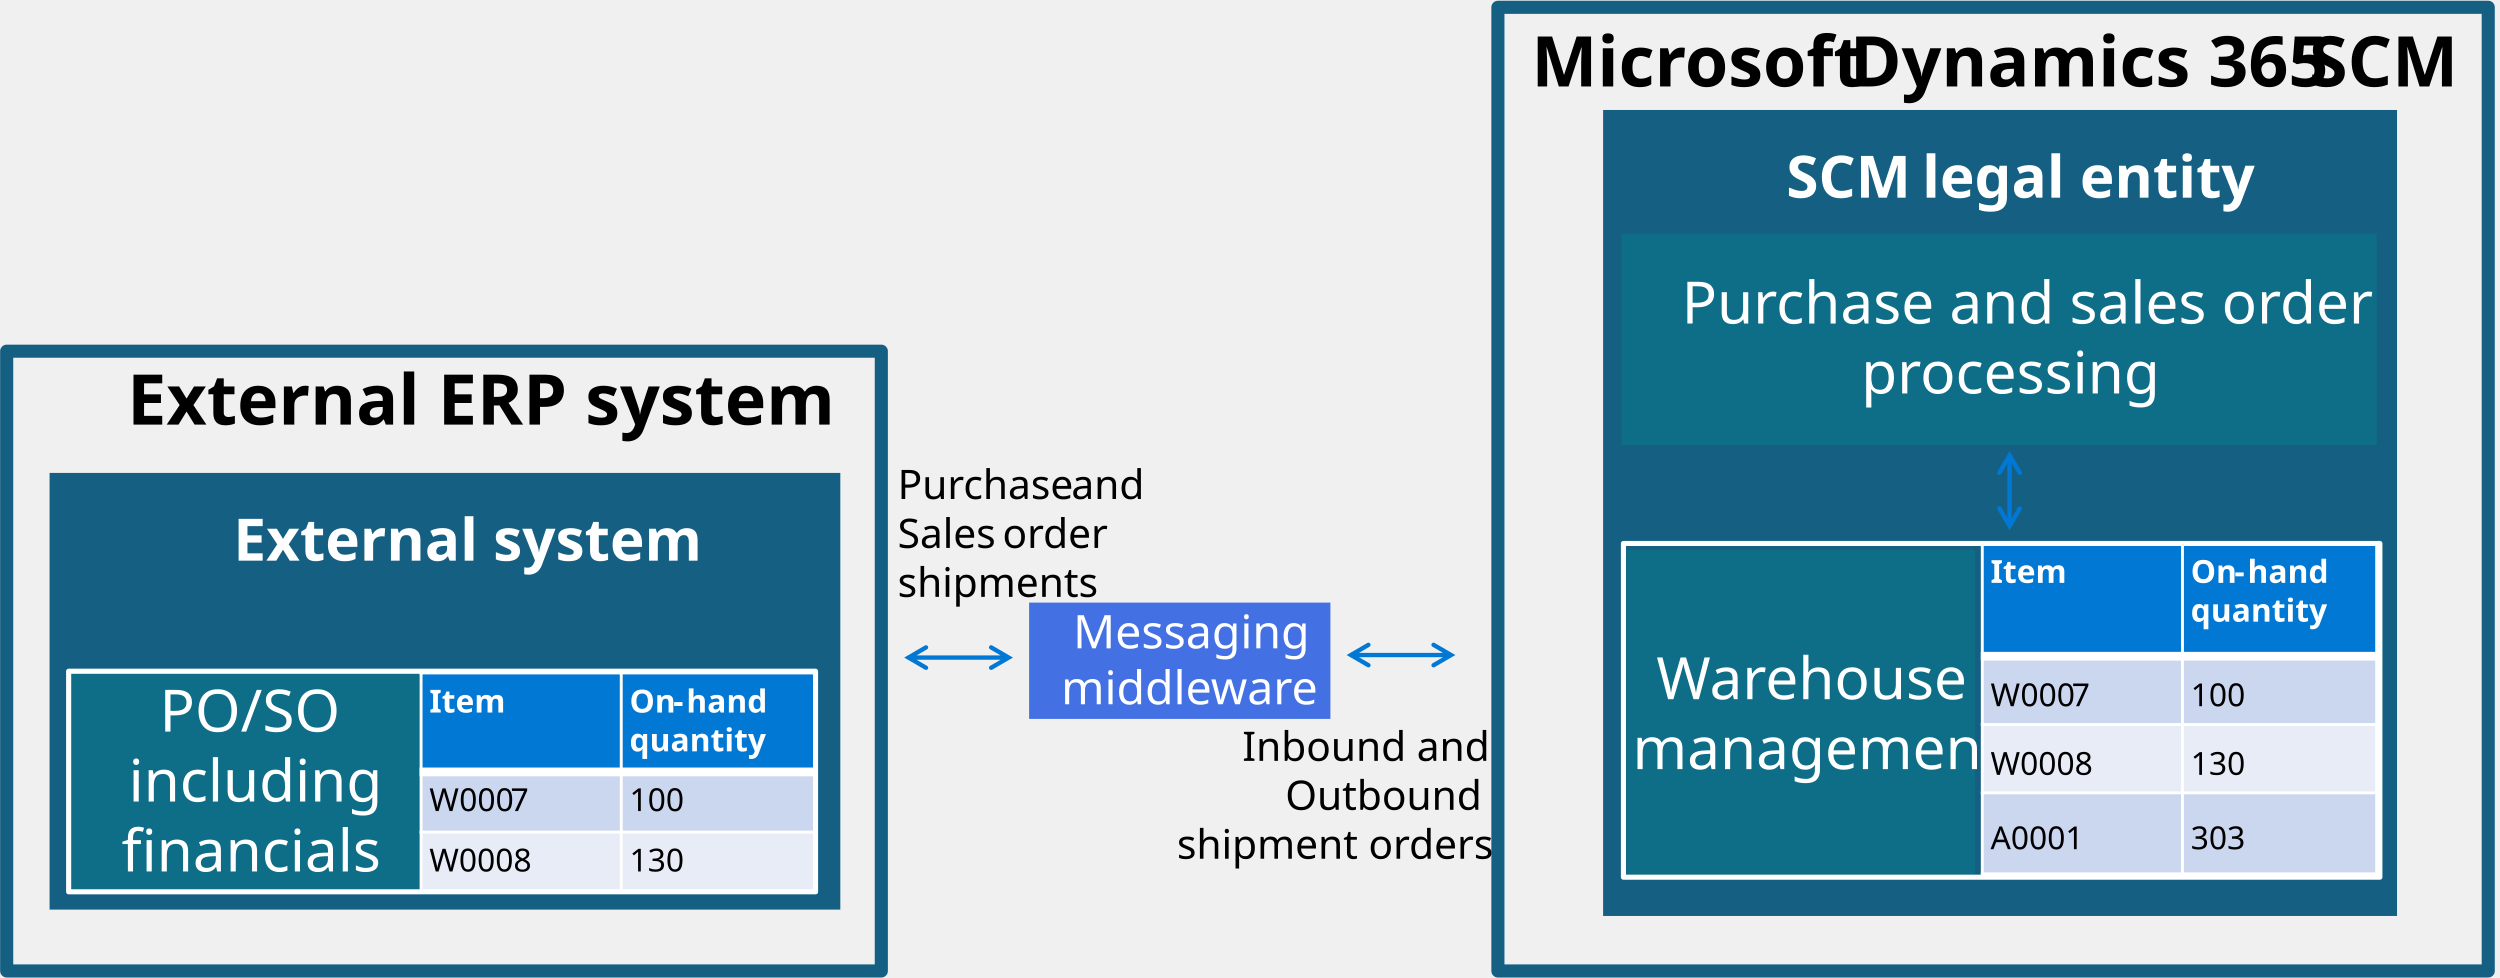
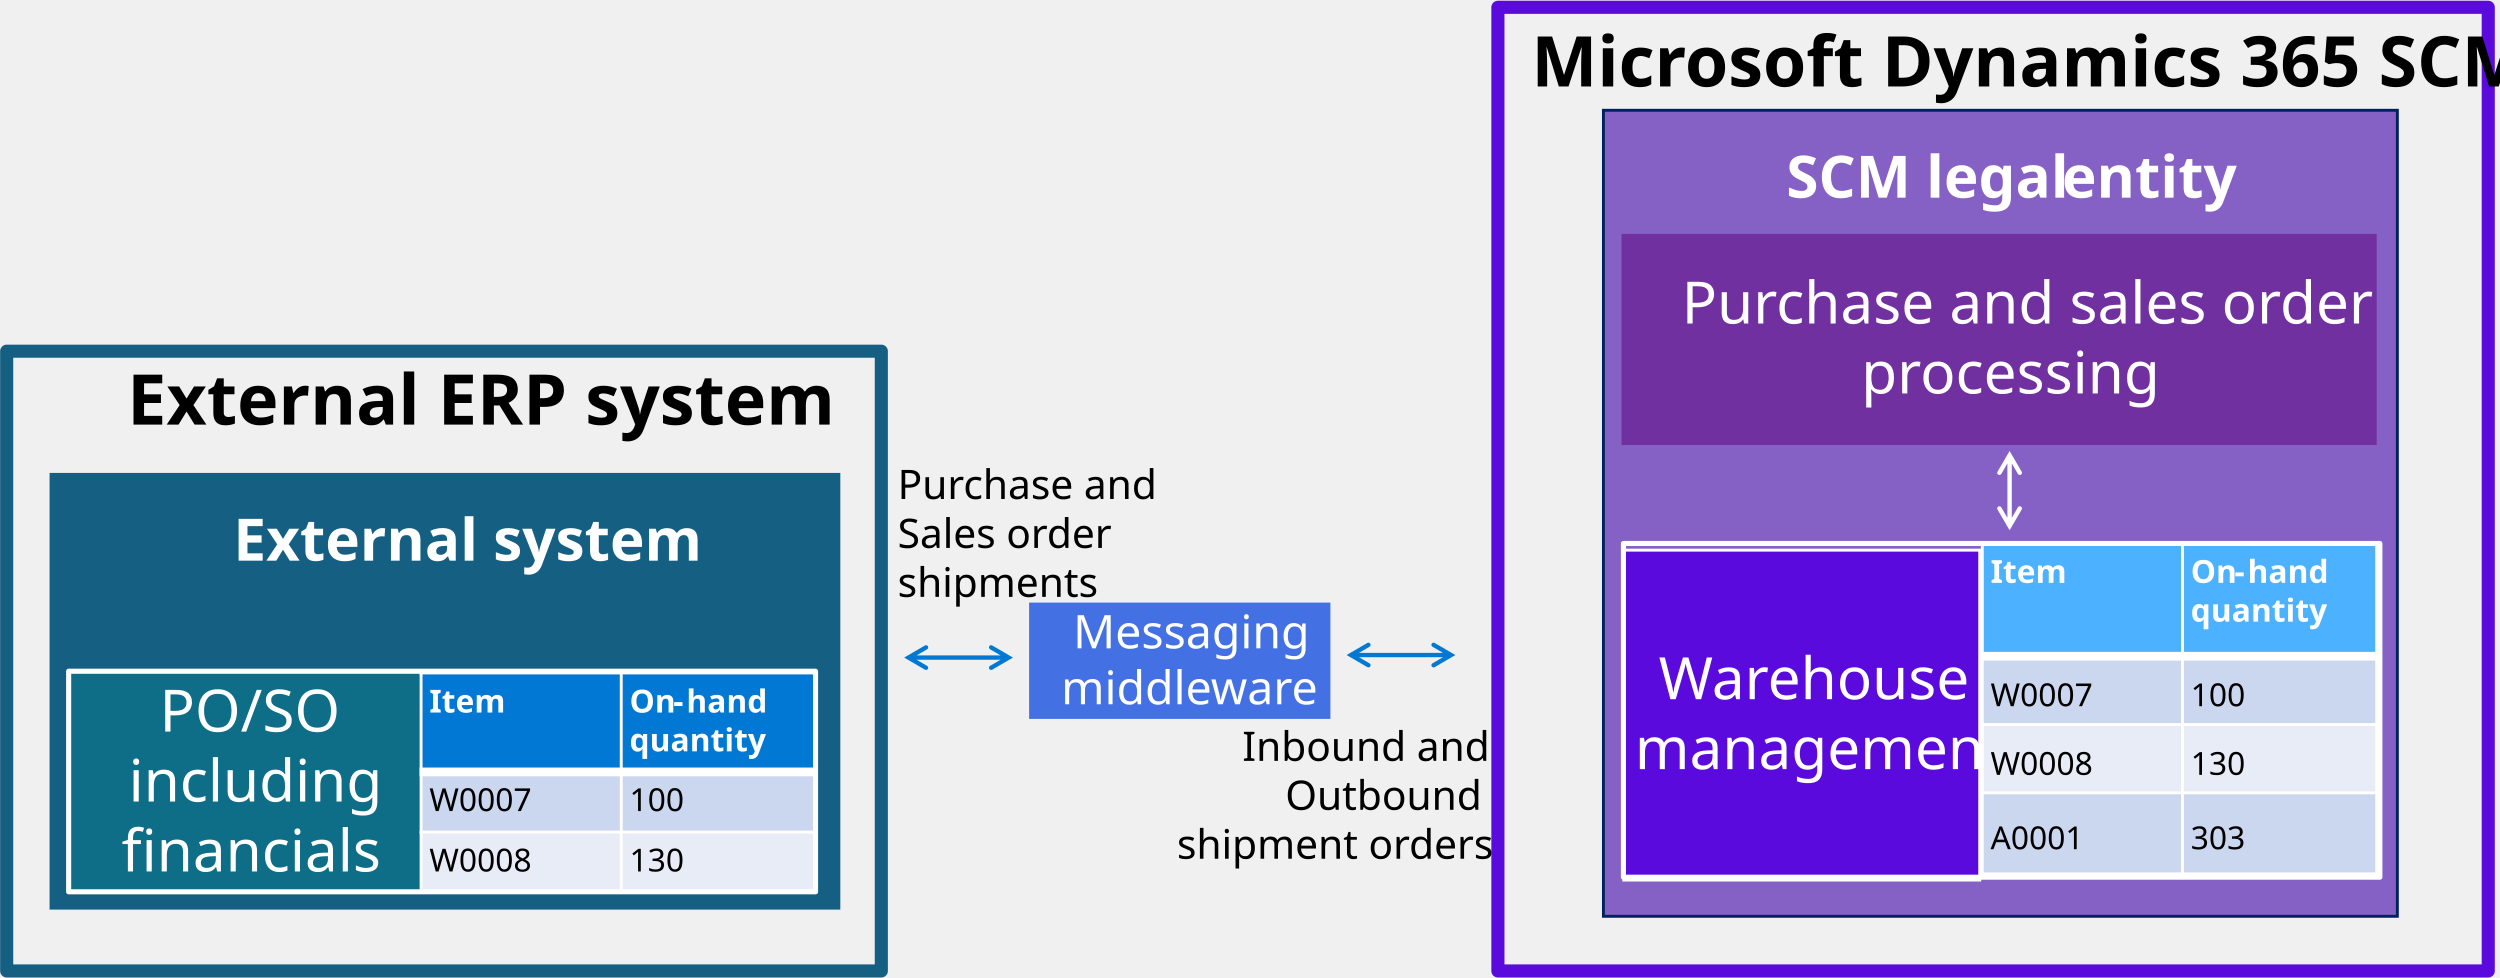
<svg xmlns="http://www.w3.org/2000/svg" width="3933" height="1538" xml:space="preserve" overflow="hidden">
  <g transform="translate(-199 -644)">
-     <rect x="2555.5" y="655.5" width="1558" height="1516" stroke="#156082" stroke-width="20.625" stroke-linejoin="round" stroke-miterlimit="10" fill="none" />
-     <text font-family="Aptos,Aptos_MSFontService,sans-serif" font-weight="700" font-size="110" transform="matrix(1 0 0 1 2608.22 780)">Microsoft </text>
-     <text font-family="Aptos,Aptos_MSFontService,sans-serif" font-weight="700" font-size="110" transform="matrix(1 0 0 1 3109.2 780)">Dynamics 365</text>
-     <text font-family="Aptos,Aptos_MSFontService,sans-serif" font-weight="700" font-size="110" transform="matrix(1 0 0 1 3831.65 780)">SCM</text>
-     <rect x="2721" y="817" width="1249" height="1268" fill="#156082" />
-     <text fill="#FFFFFF" font-family="Aptos,Aptos_MSFontService,sans-serif" font-weight="700" font-size="92" transform="matrix(1 0 0 1 3009.15 955)">SCM </text>
-     <text fill="#FFFFFF" font-family="Aptos,Aptos_MSFontService,sans-serif" font-weight="700" font-size="92" transform="matrix(1 0 0 1 3222.85 955)">legal entity</text>
-     <rect x="2753" y="1509" width="553" height="519" fill="#0E6D87" />
-     <text fill="#FFFFFF" font-family="Aptos,Aptos_MSFontService,sans-serif" font-weight="400" font-size="92" transform="matrix(1 0 0 1 2804.73 1744)">Warehouse </text>
-     <text fill="#FFFFFF" font-family="Aptos,Aptos_MSFontService,sans-serif" font-weight="400" font-size="92" transform="matrix(1 0 0 1 2767.31 1854)">management</text>
-     <text font-family="Aptos,Aptos_MSFontService,sans-serif" font-weight="400" font-size="64" transform="matrix(1 0 0 1 1611.14 1429)">Purchase</text>
-     <text font-family="Aptos,Aptos_MSFontService,sans-serif" font-weight="400" font-size="64" transform="matrix(1 0 0 1 1884.46 1429)">and</text>
-     <text font-family="Aptos,Aptos_MSFontService,sans-serif" font-weight="400" font-size="64" transform="matrix(1 0 0 1 1611.14 1506)">Sales</text>
-     <text font-family="Aptos,Aptos_MSFontService,sans-serif" font-weight="400" font-size="64" transform="matrix(1 0 0 1 1776.14 1506)">order</text>
+     <rect x="2555.5" y="655.5" width="1558" height="1516" stroke="#5A0ADC" stroke-width="20.625" stroke-linejoin="round" stroke-miterlimit="10" fill="none" />
+     <text font-family="Aptos,Aptos_MSFontService,sans-serif" font-weight="700" font-size="110" transform="matrix(1 0 0 1 2608.22 780)">Microsoft Dynamics 365 SCM</text>
+     <rect x="2721.5" y="817.5" width="1249" height="1268" stroke="#002060" stroke-width="4.583" stroke-miterlimit="8" fill="#8661C5" />
+     <text fill="#FFFFFF" font-family="Aptos,Aptos_MSFontService,sans-serif" font-weight="700" font-size="92" transform="matrix(1 0 0 1 3009.15 955)">SCM legal </text>
+     <text fill="#FFFFFF" font-family="Aptos,Aptos_MSFontService,sans-serif" font-weight="700" font-size="92" transform="matrix(1 0 0 1 3442.87 955)">entity</text>
+     <rect x="2753.5" y="1509.5" width="560" height="519" stroke="#FFFFFF" stroke-width="4.583" stroke-miterlimit="8" fill="#5A0ADC" />
+     <text fill="#FFFFFF" font-family="Aptos,Aptos_MSFontService,sans-serif" font-weight="400" font-size="92" transform="matrix(1 0 0 1 2808.39 1744)">Warehouse </text>
+     <text fill="#FFFFFF" font-family="Aptos,Aptos_MSFontService,sans-serif" font-weight="400" font-size="92" transform="matrix(1 0 0 1 2770.94 1854)">management</text>
+     <text font-family="Aptos,Aptos_MSFontService,sans-serif" font-weight="400" font-size="64" transform="matrix(1 0 0 1 1611.14 1429)">Purchase and </text>
+     <text font-family="Aptos,Aptos_MSFontService,sans-serif" font-weight="400" font-size="64" transform="matrix(1 0 0 1 1611.14 1506)">Sales order </text>
    <text font-family="Aptos,Aptos_MSFontService,sans-serif" font-weight="400" font-size="64" transform="matrix(1 0 0 1 1611.14 1583)">shipments</text>
    <rect x="277" y="1388" width="1244" height="687" fill="#156082" />
    <text fill="#FFFFFF" font-family="Aptos,Aptos_MSFontService,sans-serif" font-weight="700" font-size="92" transform="matrix(1 0 0 1 566.113 1526)">External system</text>
    <rect x="307" y="1702" width="553" height="346" fill="#0E6D87" />
    <text fill="#FFFFFF" font-family="Aptos,Aptos_MSFontService,sans-serif" font-weight="400" font-size="92" transform="matrix(1 0 0 1 450.016 1795)">PO/SO </text>
    <text fill="#FFFFFF" font-family="Aptos,Aptos_MSFontService,sans-serif" font-weight="400" font-size="92" transform="matrix(1 0 0 1 401.341 1905)">including </text>
    <text fill="#FFFFFF" font-family="Aptos,Aptos_MSFontService,sans-serif" font-weight="400" font-size="92" transform="matrix(1 0 0 1 390.158 2015)">financials</text>
    <path d="M861.444 1702.63 1176.35 1702.63 1176.35 1858.41 861.444 1858.41Z" fill="#0078D4" fill-rule="evenodd" />
    <path d="M1176.35 1702.63 1481.91 1702.63 1481.91 1858.41 1176.35 1858.41Z" fill="#0078D4" fill-rule="evenodd" />
    <path d="M861.444 1858.41 1176.35 1858.41 1176.35 1952.99 861.444 1952.99Z" fill="#CBD6EF" fill-rule="evenodd" />
    <path d="M1176.35 1858.41 1481.91 1858.41 1481.91 1952.99 1176.35 1952.99Z" fill="#CBD6EF" fill-rule="evenodd" />
    <path d="M861.444 1952.99 1176.35 1952.99 1176.35 2047.57 861.444 2047.57Z" fill="#E7ECF7" fill-rule="evenodd" />
    <path d="M1176.35 1952.99 1481.91 1952.99 1481.91 2047.57 1176.35 2047.57Z" fill="#E7ECF7" fill-rule="evenodd" />
    <path d="M1176.35 1700.34 1176.35 2049.86" stroke="#FFFFFF" stroke-width="4.583" stroke-linejoin="round" stroke-miterlimit="10" fill="none" fill-rule="evenodd" />
    <path d="M859.153 1858.41 1484.2 1858.41" stroke="#FFFFFF" stroke-width="13.75" stroke-linejoin="round" stroke-miterlimit="10" fill="none" fill-rule="evenodd" />
    <path d="M859.153 1952.99 1484.2 1952.99" stroke="#FFFFFF" stroke-width="4.583" stroke-linejoin="round" stroke-miterlimit="10" fill="none" fill-rule="evenodd" />
    <path d="M861.444 1700.34 861.444 2049.86" stroke="#FFFFFF" stroke-width="4.583" stroke-linejoin="round" stroke-miterlimit="10" fill="none" fill-rule="evenodd" />
    <path d="M1481.91 1700.34 1481.91 2049.86" stroke="#FFFFFF" stroke-width="4.583" stroke-linejoin="round" stroke-miterlimit="10" fill="none" fill-rule="evenodd" />
    <path d="M859.153 1702.63 1484.2 1702.63" stroke="#FFFFFF" stroke-width="4.583" stroke-linejoin="round" stroke-miterlimit="10" fill="none" fill-rule="evenodd" />
    <path d="M859.153 2047.57 1484.2 2047.57" stroke="#FFFFFF" stroke-width="4.583" stroke-linejoin="round" stroke-miterlimit="10" fill="none" fill-rule="evenodd" />
    <g>
      <text fill="#FFFFFF" font-family="Segoe UI,Segoe UI_MSFontService,sans-serif" font-weight="700" font-size="50" transform="matrix(1 0 0 1 1189.35 1765)">On</text>
    </g>
    <text fill="#FFFFFF" font-family="Segoe UI,Segoe UI_MSFontService,sans-serif" font-weight="700" font-size="50" transform="matrix(1 0 0 1 1258.1 1765)">-</text>
    <text fill="#FFFFFF" font-family="Segoe UI,Segoe UI_MSFontService,sans-serif" font-weight="700" font-size="50" transform="matrix(1 0 0 1 1278.72 1765)">hand </text>
    <g>
      <text fill="#FFFFFF" font-family="Segoe UI,Segoe UI_MSFontService,sans-serif" font-weight="700" font-size="50" transform="matrix(1 0 0 1 1189.35 1826)">quantity</text>
    </g>
    <g>
      <text fill="#FFFFFF" font-family="Segoe UI,Segoe UI_MSFontService,sans-serif" font-weight="700" font-size="50" transform="matrix(1 0 0 1 874.436 1765)">Item</text>
    </g>
    <g>
      <text font-family="Segoe UI,Segoe UI_MSFontService,sans-serif" font-weight="400" font-size="50" transform="matrix(1 0 0 1 1189.35 1920)">100</text>
    </g>
    <g>
-       <text font-family="Segoe UI,Segoe UI_MSFontService,sans-serif" font-weight="400" font-size="50" transform="matrix(1 0 0 1 874.436 1920)">W</text>
+       <text font-family="Segoe UI,Segoe UI_MSFontService,sans-serif" font-weight="400" font-size="50" transform="matrix(1 0 0 1 874.436 1920)">W0007</text>
    </g>
-     <text font-family="Segoe UI,Segoe UI_MSFontService,sans-serif" font-weight="400" font-size="50" transform="matrix(1 0 0 1 921.416 1920)">000</text>
-     <text font-family="Segoe UI,Segoe UI_MSFontService,sans-serif" font-weight="400" font-size="50" transform="matrix(1 0 0 1 1002.2 1920)">7</text>
    <g>
      <text font-family="Segoe UI,Segoe UI_MSFontService,sans-serif" font-weight="400" font-size="50" transform="matrix(1 0 0 1 1189.35 2015)">130</text>
    </g>
    <g>
      <text font-family="Segoe UI,Segoe UI_MSFontService,sans-serif" font-weight="400" font-size="50" transform="matrix(1 0 0 1 874.436 2015)">W0008</text>
    </g>
    <rect x="1818" y="1592" width="474" height="183" fill="#4371E4" />
    <text fill="#FFFFFF" font-family="Aptos,Aptos_MSFontService,sans-serif" font-weight="400" font-size="73" transform="matrix(1 0 0 1 1887.22 1664)">Messaging </text>
    <text fill="#FFFFFF" font-family="Aptos,Aptos_MSFontService,sans-serif" font-weight="400" font-size="73" transform="matrix(1 0 0 1 1868.41 1752)">middleware</text>
    <path d="M6.806-3.437 164.27-3.437 164.27 3.438 6.806 3.438ZM32.574 19.011-0.016-1.34443e-10 32.574-19.011C34.214-19.967 36.319-19.413 37.276-17.774 38.232-16.134 37.678-14.029 36.038-13.072L8.538 2.969 8.538-2.969 36.038 13.072C37.678 14.029 38.232 16.134 37.275 17.774 36.319 19.414 34.214 19.968 32.574 19.011ZM138.502-19.011 171.092 0 138.502 19.011C136.862 19.968 134.757 19.414 133.8 17.774 132.844 16.134 133.398 14.029 135.038 13.073L162.538-2.969 162.538 2.97 135.038-13.072C133.398-14.029 132.844-16.134 133.801-17.773 134.757-19.413 136.862-19.967 138.502-19.011Z" fill="#0078D4" transform="matrix(-1 0 0 1 1792.58 1678.5)" />
    <rect x="209.5" y="1196.5" width="1376" height="975" stroke="#156082" stroke-width="20.625" stroke-linejoin="round" stroke-miterlimit="10" fill="none" />
    <text font-family="Aptos,Aptos_MSFontService,sans-serif" font-weight="700" font-size="110" transform="matrix(1 0 0 1 399.109 1312)">External ERP system</text>
    <path d="M6.806-3.437 164.27-3.437 164.27 3.438 6.806 3.438ZM32.574 19.011-0.016-1.34443e-10 32.574-19.011C34.214-19.967 36.319-19.413 37.276-17.774 38.232-16.134 37.678-14.029 36.038-13.072L8.538 2.969 8.538-2.969 36.038 13.072C37.678 14.029 38.232 16.134 37.275 17.774 36.319 19.414 34.214 19.968 32.574 19.011ZM138.502-19.011 171.092 0 138.502 19.011C136.862 19.968 134.757 19.414 133.8 17.774 132.844 16.134 133.398 14.029 135.038 13.073L162.538-2.969 162.538 2.97 135.038-13.072C133.398-14.029 132.844-16.134 133.801-17.773 134.757-19.413 136.862-19.967 138.502-19.011Z" fill="#0078D4" transform="matrix(-1 0 0 1 2488.58 1674.5)" />
    <text font-family="Aptos,Aptos_MSFontService,sans-serif" font-weight="400" font-size="64" transform="matrix(1 0 0 1 2153.38 1841)">Inbound and </text>
    <text font-family="Aptos,Aptos_MSFontService,sans-serif" font-weight="400" font-size="64" transform="matrix(1 0 0 1 2220.98 1918)">Outbound </text>
    <text font-family="Aptos,Aptos_MSFontService,sans-serif" font-weight="400" font-size="64" transform="matrix(1 0 0 1 2050.59 1995)">shipment orders</text>
-     <path d="M3317.53 1499.39 3632.44 1499.39 3632.44 1676.37 3317.53 1676.37Z" fill="#0078D4" fill-rule="evenodd" />
-     <path d="M3632.44 1499.39 3938 1499.39 3938 1676.37 3632.44 1676.37Z" fill="#0078D4" fill-rule="evenodd" />
+     <path d="M3317.53 1499.39 3632.44 1499.39 3632.44 1676.37 3317.53 1676.37Z" fill="#4CB1FF" fill-rule="evenodd" />
+     <path d="M3632.44 1499.39 3938 1499.39 3938 1676.37 3632.44 1676.37Z" fill="#4CB1FF" fill-rule="evenodd" />
    <path d="M3317.53 1676.37 3632.44 1676.37 3632.44 1783.82 3317.53 1783.82Z" fill="#CBD6EF" fill-rule="evenodd" />
    <path d="M3632.44 1676.37 3938 1676.37 3938 1783.82 3632.44 1783.82Z" fill="#CBD6EF" fill-rule="evenodd" />
    <path d="M3317.53 1783.82 3632.44 1783.82 3632.44 1891.27 3317.53 1891.27Z" fill="#E7ECF7" fill-rule="evenodd" />
    <path d="M3632.44 1783.82 3938 1783.82 3938 1891.27 3632.44 1891.27Z" fill="#E7ECF7" fill-rule="evenodd" />
    <path d="M3317.53 1891.27 3632.44 1891.27 3632.44 2018.7 3317.53 2018.7Z" fill="#CBD6EF" fill-rule="evenodd" />
    <path d="M3632.44 1891.27 3938 1891.27 3938 2018.7 3632.44 2018.7Z" fill="#CBD6EF" fill-rule="evenodd" />
    <path d="M3632.44 1497.1 3632.44 2020.99" stroke="#FFFFFF" stroke-width="4.583" stroke-linejoin="round" stroke-miterlimit="10" fill="none" fill-rule="evenodd" />
    <path d="M3315.24 1676.37 3940.29 1676.37" stroke="#FFFFFF" stroke-width="13.75" stroke-linejoin="round" stroke-miterlimit="10" fill="none" fill-rule="evenodd" />
    <path d="M3315.24 1783.82 3940.29 1783.82" stroke="#FFFFFF" stroke-width="4.583" stroke-linejoin="round" stroke-miterlimit="10" fill="none" fill-rule="evenodd" />
    <path d="M3315.24 1891.27 3940.29 1891.27" stroke="#FFFFFF" stroke-width="4.583" stroke-linejoin="round" stroke-miterlimit="10" fill="none" fill-rule="evenodd" />
    <path d="M3317.53 1497.1 3317.53 2020.99" stroke="#FFFFFF" stroke-width="4.583" stroke-linejoin="round" stroke-miterlimit="10" fill="none" fill-rule="evenodd" />
    <path d="M3938 1497.1 3938 2020.99" stroke="#FFFFFF" stroke-width="4.583" stroke-linejoin="round" stroke-miterlimit="10" fill="none" fill-rule="evenodd" />
    <path d="M3315.24 1499.39 3940.29 1499.39" stroke="#FFFFFF" stroke-width="4.583" stroke-linejoin="round" stroke-miterlimit="10" fill="none" fill-rule="evenodd" />
    <path d="M3315.24 2018.7 3940.29 2018.7" stroke="#FFFFFF" stroke-width="4.583" stroke-linejoin="round" stroke-miterlimit="10" fill="none" fill-rule="evenodd" />
    <g>
      <text fill="#FFFFFF" font-family="Segoe UI,Segoe UI_MSFontService,sans-serif" font-weight="700" font-size="50" transform="matrix(1 0 0 1 3645.43 1561)">On</text>
    </g>
    <text fill="#FFFFFF" font-family="Segoe UI,Segoe UI_MSFontService,sans-serif" font-weight="700" font-size="50" transform="matrix(1 0 0 1 3714.18 1561)">-</text>
    <text fill="#FFFFFF" font-family="Segoe UI,Segoe UI_MSFontService,sans-serif" font-weight="700" font-size="50" transform="matrix(1 0 0 1 3734.8 1561)">hand </text>
    <g>
      <text fill="#FFFFFF" font-family="Segoe UI,Segoe UI_MSFontService,sans-serif" font-weight="700" font-size="50" transform="matrix(1 0 0 1 3645.43 1622)">quantity</text>
    </g>
    <g>
      <text fill="#FFFFFF" font-family="Segoe UI,Segoe UI_MSFontService,sans-serif" font-weight="700" font-size="50" transform="matrix(1 0 0 1 3330.52 1561)">Item</text>
    </g>
    <g>
      <text font-family="Segoe UI,Segoe UI_MSFontService,sans-serif" font-weight="400" font-size="50" transform="matrix(1 0 0 1 3645.43 1755)">100</text>
    </g>
    <g>
-       <text font-family="Segoe UI,Segoe UI_MSFontService,sans-serif" font-weight="400" font-size="50" transform="matrix(1 0 0 1 3330.52 1755)">W</text>
+       <text font-family="Segoe UI,Segoe UI_MSFontService,sans-serif" font-weight="400" font-size="50" transform="matrix(1 0 0 1 3330.52 1755)">W0007</text>
    </g>
-     <text font-family="Segoe UI,Segoe UI_MSFontService,sans-serif" font-weight="400" font-size="50" transform="matrix(1 0 0 1 3377.5 1755)">000</text>
-     <text font-family="Segoe UI,Segoe UI_MSFontService,sans-serif" font-weight="400" font-size="50" transform="matrix(1 0 0 1 3458.28 1755)">7</text>
    <g>
      <text font-family="Segoe UI,Segoe UI_MSFontService,sans-serif" font-weight="400" font-size="50" transform="matrix(1 0 0 1 3645.43 1863)">130</text>
    </g>
    <g>
      <text font-family="Segoe UI,Segoe UI_MSFontService,sans-serif" font-weight="400" font-size="50" transform="matrix(1 0 0 1 3330.52 1863)">W0008</text>
    </g>
    <g>
      <text font-family="Segoe UI,Segoe UI_MSFontService,sans-serif" font-weight="400" font-size="50" transform="matrix(1 0 0 1 3645.43 1980)">303</text>
    </g>
    <g>
      <text font-family="Segoe UI,Segoe UI_MSFontService,sans-serif" font-weight="400" font-size="50" transform="matrix(1 0 0 1 3330.52 1980)">A0001</text>
    </g>
    <rect x="307" y="1700" width="1175" height="347" stroke="#FFFFFF" stroke-width="8.021" stroke-linejoin="round" stroke-miterlimit="10" fill="none" />
-     <rect x="2750" y="1012" width="1188" height="332" fill="#0E6D87" />
+     <rect x="2750" y="1012" width="1188" height="332" fill="#7030A0" />
    <text fill="#FFFFFF" font-family="Aptos,Aptos_MSFontService,sans-serif" font-weight="400" font-size="92" transform="matrix(1 0 0 1 2844.64 1153)">Purchase and sales order </text>
    <text fill="#FFFFFF" font-family="Aptos,Aptos_MSFontService,sans-serif" font-weight="400" font-size="92" transform="matrix(1 0 0 1 3127.09 1263)">processing</text>
-     <path d="M3.438 6.806 3.438 117.891-3.437 117.891-3.437 6.806ZM-19.011 32.574 1.61608e-07-0.016 19.011 32.574C19.968 34.214 19.414 36.319 17.774 37.275 16.134 38.232 14.029 37.678 13.072 36.038L-2.969 8.538 2.969 8.538-13.072 36.038C-14.029 37.678-16.134 38.232-17.774 37.276-19.413 36.319-19.967 34.214-19.011 32.574ZM19.011 92.124 0 124.714-19.011 92.124C-19.967 90.484-19.413 88.379-17.773 87.422-16.134 86.466-14.029 87.02-13.072 88.659L2.97 116.159-2.969 116.159 13.073 88.659C14.029 87.019 16.134 86.466 17.774 87.422 19.414 88.379 19.968 90.484 19.011 92.124Z" fill="#0078D4" transform="matrix(1 0 0 -1 3360.5 1478.2)" />
+     <path d="M3.438 6.806 3.438 117.891-3.437 117.891-3.437 6.806ZM-19.011 32.574 1.61608e-07-0.016 19.011 32.574C19.968 34.214 19.414 36.319 17.774 37.275 16.134 38.232 14.029 37.678 13.072 36.038L-2.969 8.538 2.969 8.538-13.072 36.038C-14.029 37.678-16.134 38.232-17.774 37.276-19.413 36.319-19.967 34.214-19.011 32.574ZM19.011 92.124 0 124.714-19.011 92.124C-19.967 90.484-19.413 88.379-17.773 87.422-16.134 86.466-14.029 87.02-13.072 88.659L2.97 116.159-2.969 116.159 13.073 88.659C14.029 87.019 16.134 86.466 17.774 87.422 19.414 88.379 19.968 90.484 19.011 92.124Z" fill="#FFFFFF" transform="matrix(1 0 0 -1 3360.5 1478.2)" />
    <rect x="2753" y="1499" width="1190" height="525" stroke="#FFFFFF" stroke-width="8.021" stroke-linejoin="round" stroke-miterlimit="10" fill="none" />
  </g>
</svg>
